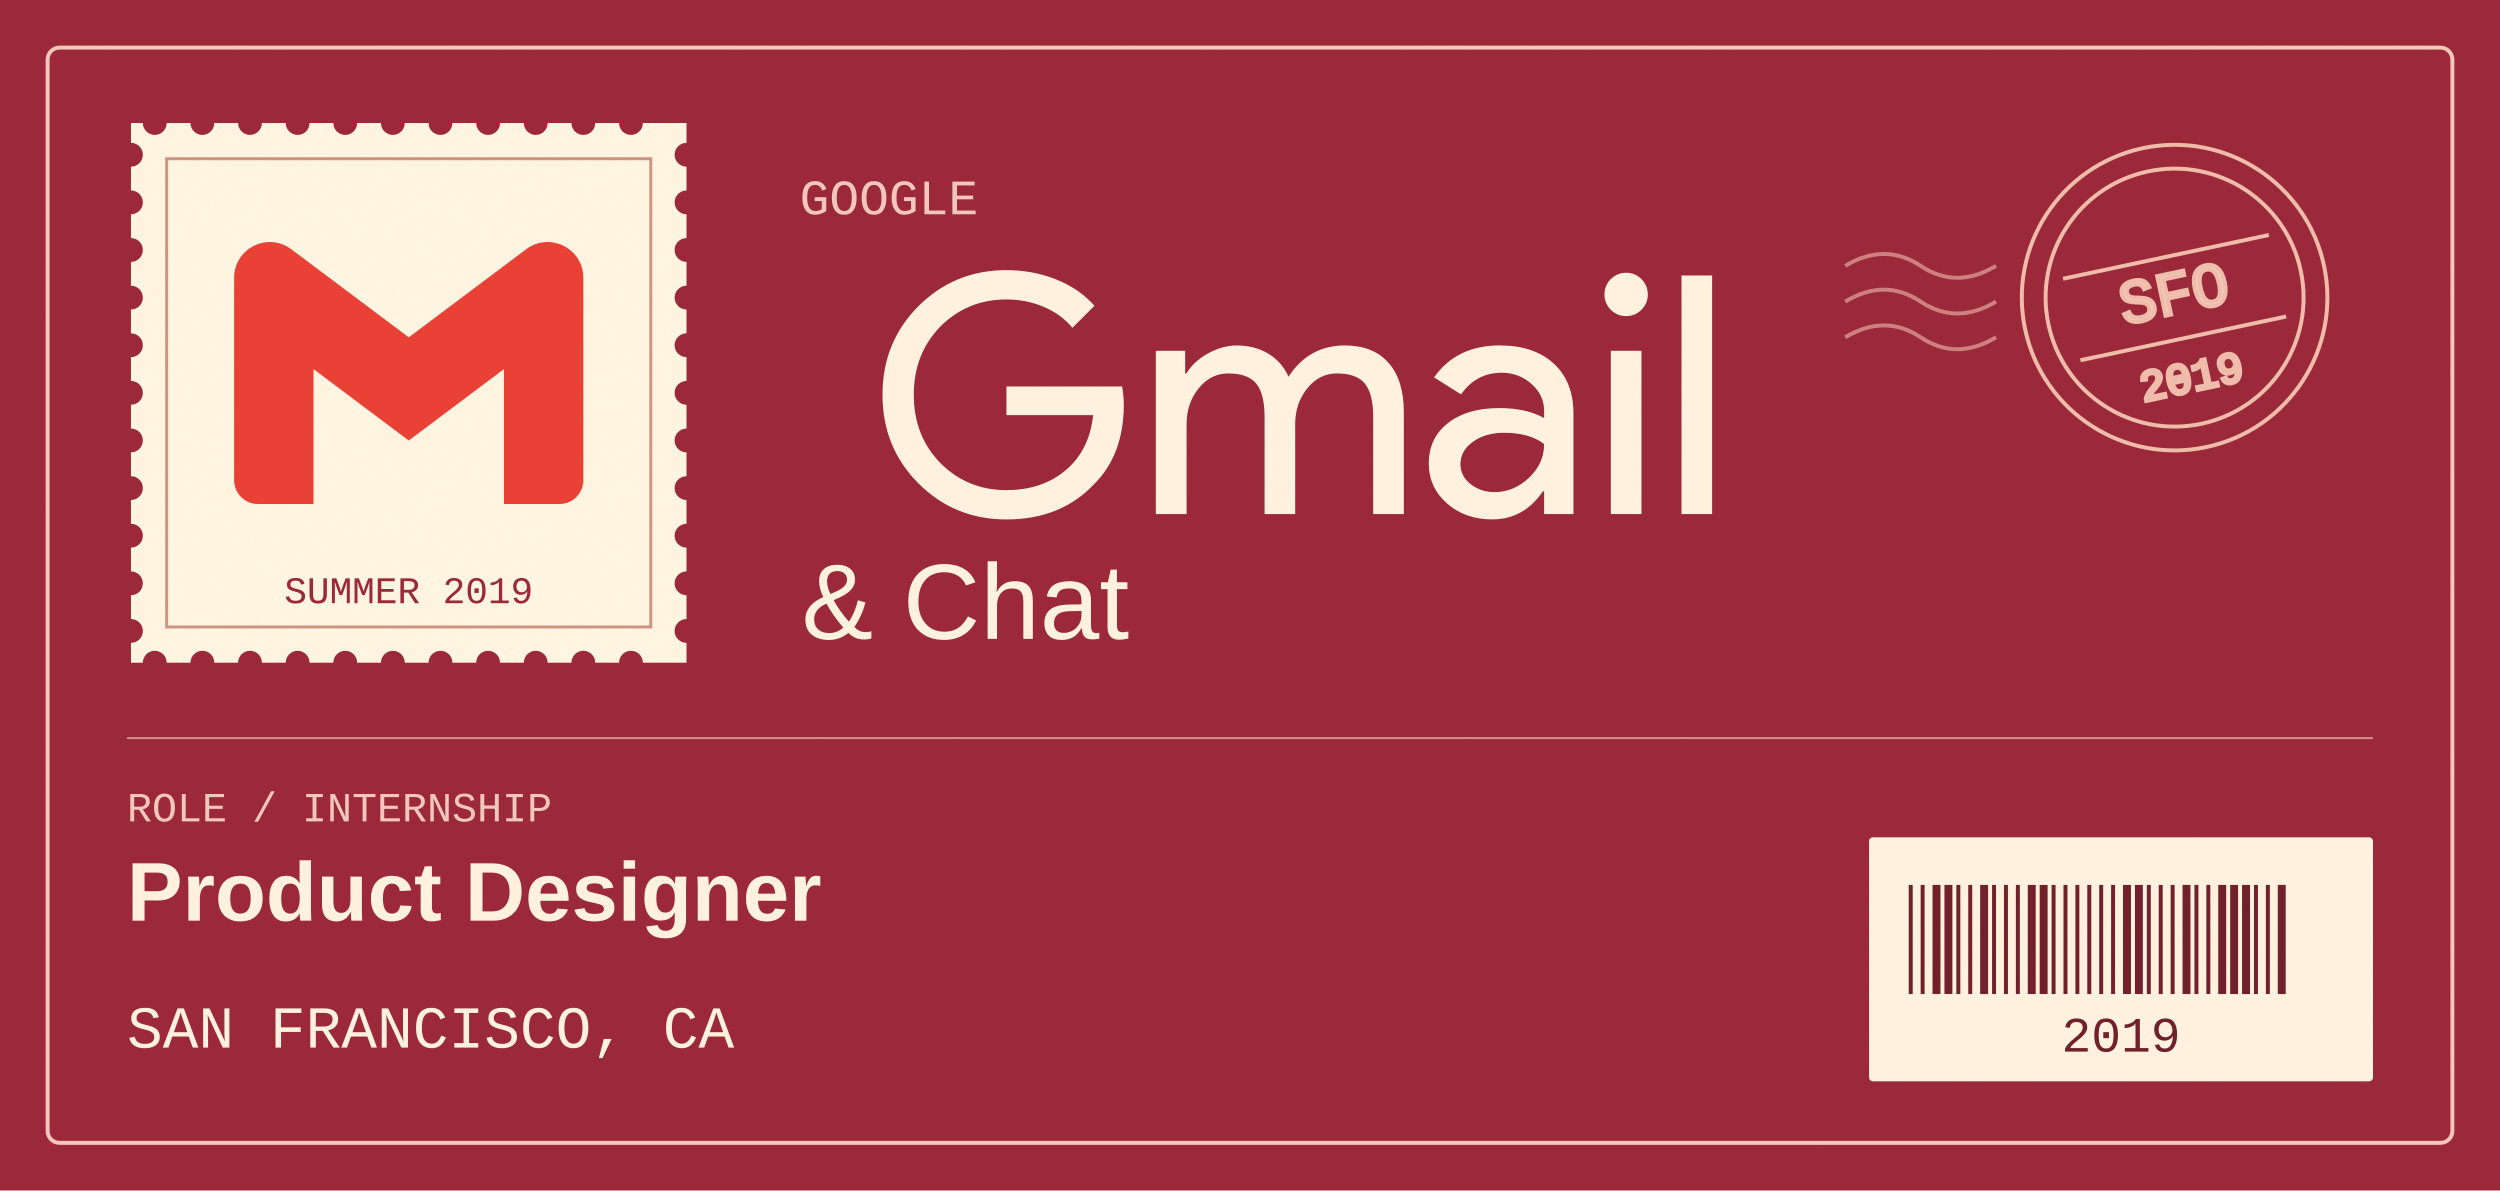
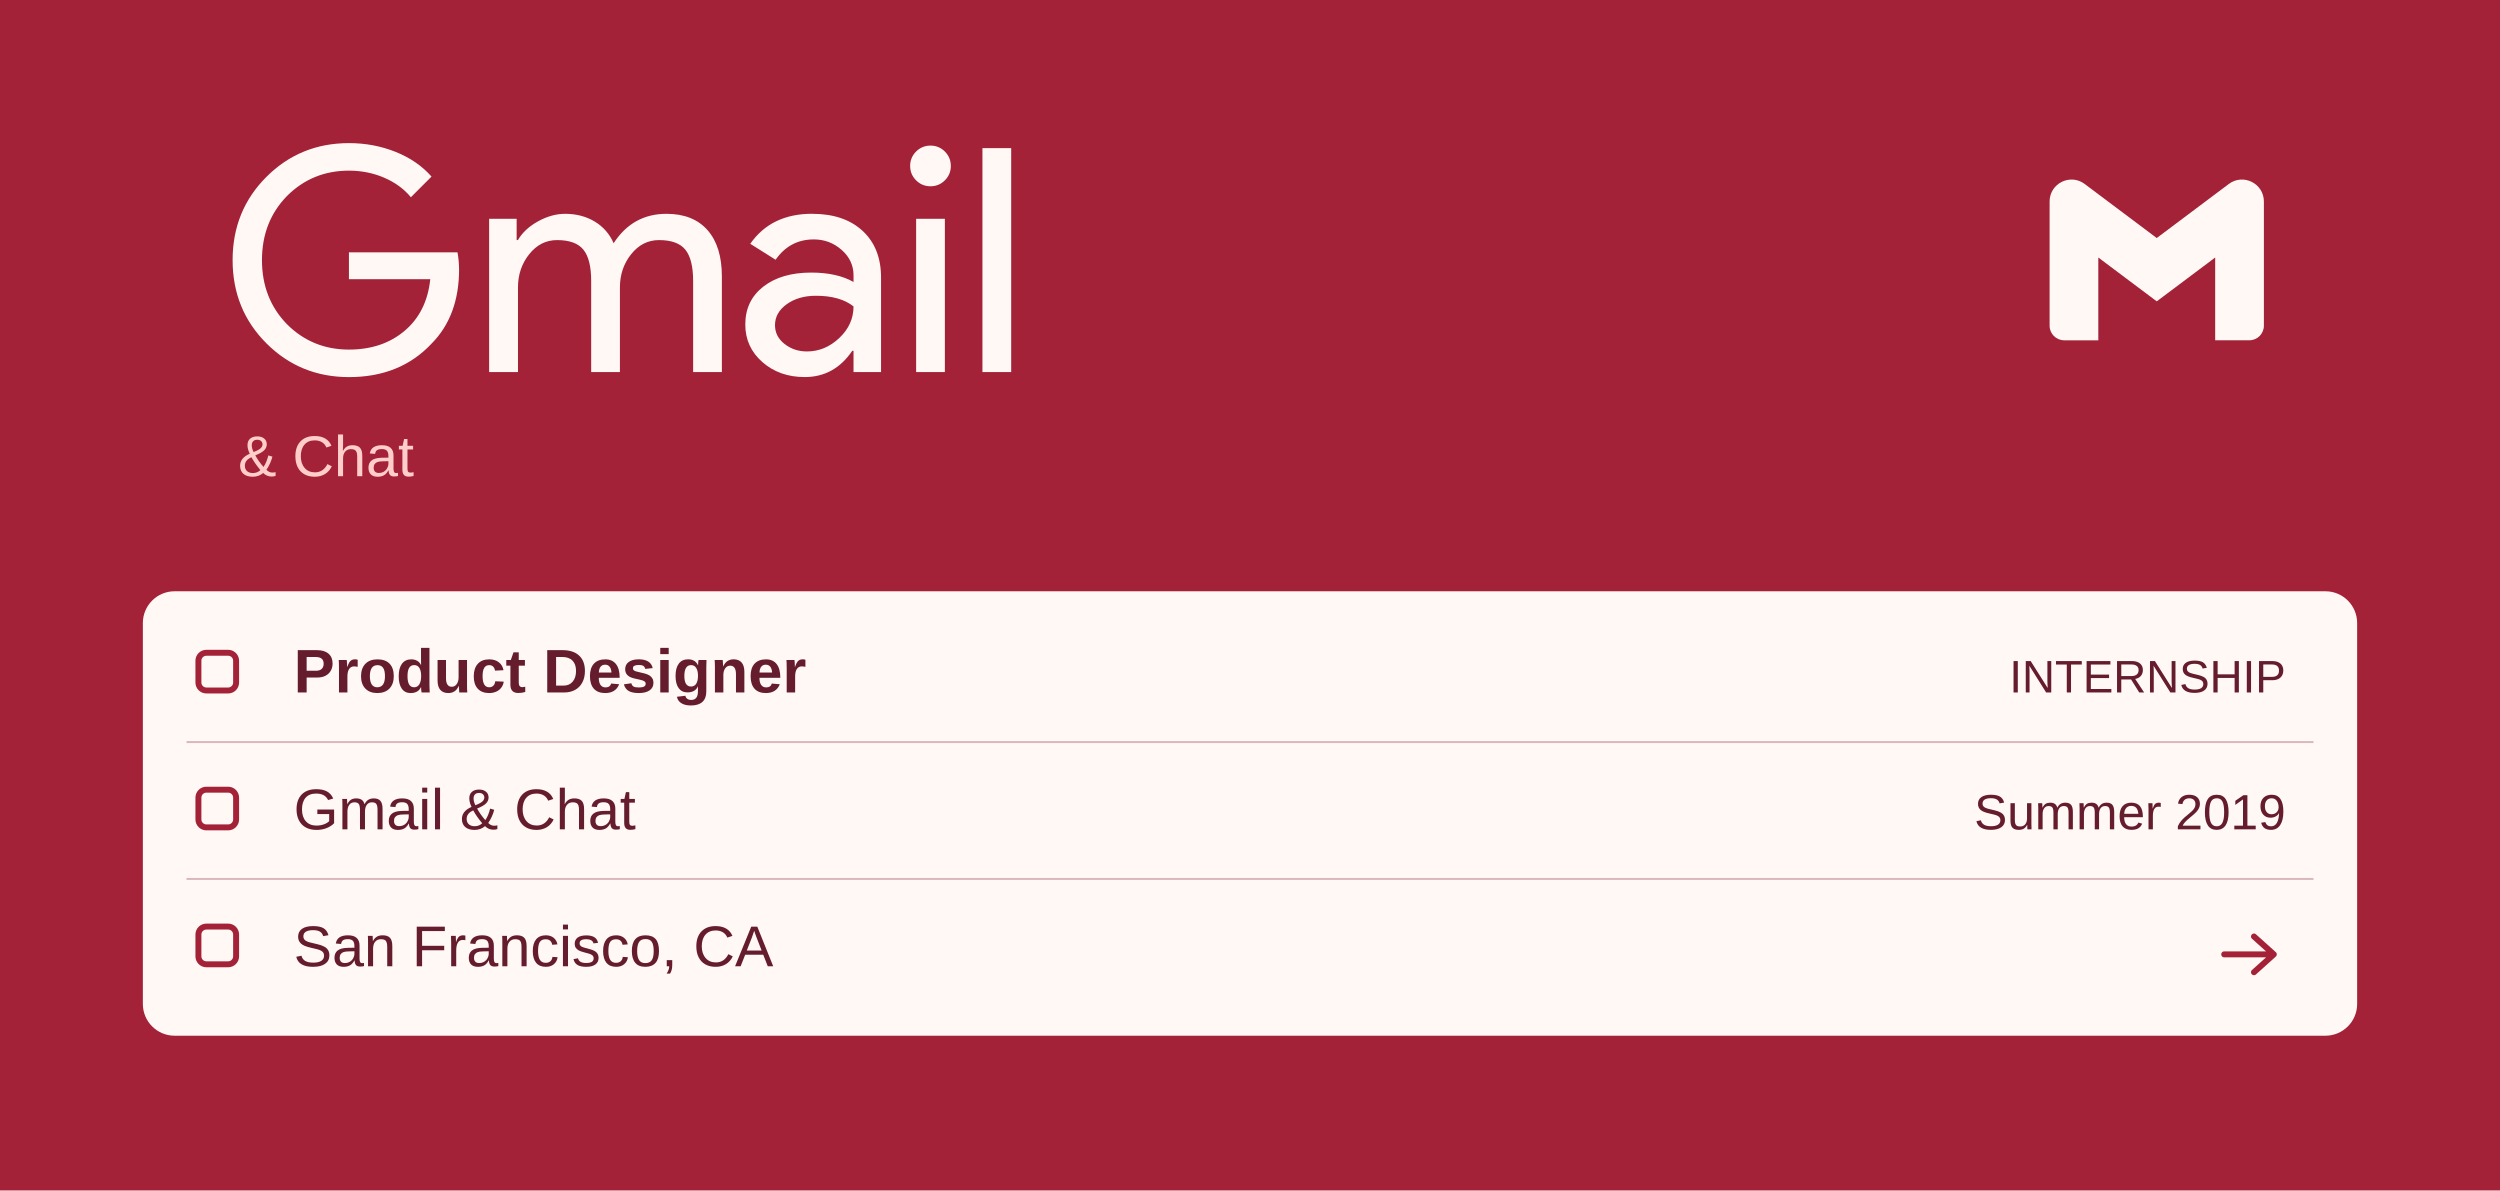
<svg xmlns="http://www.w3.org/2000/svg" width="1260" height="600" viewBox="0 0 1260 600" role="img" aria-labelledby="title desc">
-   <defs>
-     <filter id="grain" x="0" y="0" width="100%" height="100%">
-       <feTurbulence type="fractalNoise" baseFrequency=".7" numOctaves="2" seed="21" stitchTiles="stitch" />
-       <feColorMatrix type="saturate" values="0" />
-     </filter>
-   </defs>
-   <rect width="1260" height="600" fill="#9b2939" />
-   <rect x="24" y="24" width="1212" height="552" rx="6" stroke="#f4c5b9" stroke-width="2" fill="none" />
-   <rect x="66" y="62" width="280" height="272" fill="#fff4df" />
-   <g fill="#9b2939">
-     <circle cx="78" cy="62" r="6" />
-     <circle cx="78" cy="334" r="6" />
-     <circle cx="102" cy="62" r="6" />
-     <circle cx="102" cy="334" r="6" />
-     <circle cx="126" cy="62" r="6" />
-     <circle cx="126" cy="334" r="6" />
-     <circle cx="150" cy="62" r="6" />
-     <circle cx="150" cy="334" r="6" />
-     <circle cx="174" cy="62" r="6" />
-     <circle cx="174" cy="334" r="6" />
-     <circle cx="198" cy="62" r="6" />
-     <circle cx="198" cy="334" r="6" />
-     <circle cx="222" cy="62" r="6" />
-     <circle cx="222" cy="334" r="6" />
-     <circle cx="246" cy="62" r="6" />
-     <circle cx="246" cy="334" r="6" />
-     <circle cx="270" cy="62" r="6" />
-     <circle cx="270" cy="334" r="6" />
-     <circle cx="294" cy="62" r="6" />
-     <circle cx="294" cy="334" r="6" />
-     <circle cx="318" cy="62" r="6" />
-     <circle cx="318" cy="334" r="6" />
-     <circle cx="66" cy="78" r="6" />
-     <circle cx="346" cy="78" r="6" />
-     <circle cx="66" cy="102" r="6" />
-     <circle cx="346" cy="102" r="6" />
-     <circle cx="66" cy="126" r="6" />
-     <circle cx="346" cy="126" r="6" />
-     <circle cx="66" cy="150" r="6" />
-     <circle cx="346" cy="150" r="6" />
-     <circle cx="66" cy="174" r="6" />
-     <circle cx="346" cy="174" r="6" />
-     <circle cx="66" cy="198" r="6" />
-     <circle cx="346" cy="198" r="6" />
-     <circle cx="66" cy="222" r="6" />
-     <circle cx="346" cy="222" r="6" />
-     <circle cx="66" cy="246" r="6" />
-     <circle cx="346" cy="246" r="6" />
-     <circle cx="66" cy="270" r="6" />
-     <circle cx="346" cy="270" r="6" />
-     <circle cx="66" cy="294" r="6" />
-     <circle cx="346" cy="294" r="6" />
-     <circle cx="66" cy="318" r="6" />
-     <circle cx="346" cy="318" r="6" />
-   </g>
-   <rect x="84" y="80" width="244" height="236" fill="none" stroke="#cf9384" stroke-width="1.5" />
-   <svg x="118" y="100" width="176" height="176" viewBox="0 0 24 24" fill="#e94135">
+   <rect width="1260" height="600" fill="#a32238" />
+   <svg x="72" y="72" width="440" height="122" viewBox="125 10 230 64">
+     <path fill="#fff8f4" d="M208.2 43.398c0 8.27-2.454 14.86-7.36 19.768-5.515 5.846-12.766 8.768-21.753 8.768-8.602 0-15.88-2.978-21.835-8.933s-8.933-13.288-8.933-22 2.978-16.045 8.933-22 13.233-8.933 21.835-8.933c4.355 0 8.464.772 12.324 2.315s7.03 3.722 9.5 6.534l-5.458 5.46c-1.82-2.205-4.177-3.93-7.072-5.17s-5.996-1.86-9.305-1.86c-6.45 0-11.9 2.232-16.376 6.7-4.412 4.52-6.617 10.173-6.617 16.955s2.205 12.436 6.617 16.956c4.466 4.466 9.925 6.7 16.376 6.7 5.9 0 10.807-1.654 14.723-4.963s6.175-7.857 6.782-13.646h-21.505v-7.113h28.7a25.44 25.44 0 0 1 .414 4.466zM223.74 70.6h-7.6V30.083h7.278v5.624h.33c1.158-1.985 2.936-3.64 5.335-4.963s4.782-1.984 7.154-1.984c2.978 0 5.596.7 7.857 2.067a12.2 12.2 0 0 1 4.962 5.707c3.363-5.183 8.023-7.774 13.98-7.774 4.686 0 8.298 1.434 10.835 4.3s3.805 6.947 3.805 12.24v25.3h-7.6V46.46c0-3.805-.7-6.547-2.068-8.23s-3.694-2.522-6.947-2.522c-2.923 0-5.376 1.24-7.36 3.722s-2.978 5.404-2.978 8.768V70.6h-7.6V46.46c0-3.805-.7-6.547-2.067-8.23s-3.694-2.522-6.947-2.522c-2.924 0-5.377 1.24-7.36 3.722s-2.978 5.404-2.978 8.768V70.6zm77.828-41.84c5.624 0 10.063 1.503 13.316 4.507s4.88 7.128 4.88 12.365V70.6h-7.278v-5.624h-.33c-3.143 4.632-7.334 6.947-12.572 6.947-4.466 0-8.202-1.323-11.207-3.97s-4.508-5.955-4.508-9.926c0-4.2 1.585-7.526 4.756-10.008s7.403-3.722 12.696-3.722c4.52 0 8.242.827 11.166 2.48V45.04c0-2.646-1.048-4.893-3.144-6.74s-4.55-2.77-7.36-2.77c-4.247 0-7.6 1.793-10.1 5.377l-6.7-4.22c3.693-5.293 9.152-7.94 16.376-7.94zm-9.843 29.444c0 1.984.84 3.64 2.523 4.962s3.65 1.985 5.913 1.985c3.197 0 6.05-1.185 8.56-3.557s3.764-5.155 3.764-8.354c-2.372-1.874-5.68-2.812-9.926-2.812-3.088 0-5.665.744-7.733 2.232s-3.102 3.337-3.102 5.542zm46.485-42.1a5.18 5.18 0 0 1-1.572 3.805c-1.048 1.048-2.315 1.57-3.805 1.57s-2.758-.523-3.805-1.57-1.57-2.315-1.57-3.805a5.18 5.18 0 0 1 1.571-3.805 5.18 5.18 0 0 1 3.805-1.571 5.18 5.18 0 0 1 3.805 1.571c1.047 1.05 1.572 2.316 1.572 3.805zm-1.572 13.98V70.6h-7.6V30.083zM354.17 11.4v59.2h-7.6V11.4z" />
+   </svg>
+   <svg x="1022" y="77" width="130" height="108" viewBox="0 0 24 24" fill="#fff8f4">
    <path d="M24 5.457v13.909c0 .904-.732 1.636-1.636 1.636h-3.819V11.73L12 16.64l-6.545-4.91v9.273H1.636A1.636 1.636 0 0 1 0 19.366V5.457c0-2.023 2.309-3.178 3.927-1.964L5.455 4.64 12 9.548l6.545-4.91 1.528-1.145C21.69 2.28 24 3.434 24 5.457z" />
  </svg>
-   <text x="206" y="304" font-family="Courier New, monospace" font-size="19" fill="#9b2939" text-anchor="middle">SUMMER 2019</text>
-   <text x="403" y="108" font-family="Courier New, monospace" font-size="25" fill="#f2c7bb">GOOGLE</text>
-   <svg x="396" y="136" width="470" height="130" viewBox="125 10 230 64">
-     <path fill="#fff1dd" d="M208.2 43.398c0 8.27-2.454 14.86-7.36 19.768-5.515 5.846-12.766 8.768-21.753 8.768-8.602 0-15.88-2.978-21.835-8.933s-8.933-13.288-8.933-22 2.978-16.045 8.933-22 13.233-8.933 21.835-8.933c4.355 0 8.464.772 12.324 2.315s7.03 3.722 9.5 6.534l-5.458 5.46c-1.82-2.205-4.177-3.93-7.072-5.17s-5.996-1.86-9.305-1.86c-6.45 0-11.9 2.232-16.376 6.7-4.412 4.52-6.617 10.173-6.617 16.955s2.205 12.436 6.617 16.956c4.466 4.466 9.925 6.7 16.376 6.7 5.9 0 10.807-1.654 14.723-4.963s6.175-7.857 6.782-13.646h-21.505v-7.113h28.7a25.44 25.44 0 0 1 .414 4.466zM223.74 70.6h-7.6V30.083h7.278v5.624h.33c1.158-1.985 2.936-3.64 5.335-4.963s4.782-1.984 7.154-1.984c2.978 0 5.596.7 7.857 2.067a12.2 12.2 0 0 1 4.962 5.707c3.363-5.183 8.023-7.774 13.98-7.774 4.686 0 8.298 1.434 10.835 4.3s3.805 6.947 3.805 12.24v25.3h-7.6V46.46c0-3.805-.7-6.547-2.068-8.23s-3.694-2.522-6.947-2.522c-2.923 0-5.376 1.24-7.36 3.722s-2.978 5.404-2.978 8.768V70.6h-7.6V46.46c0-3.805-.7-6.547-2.067-8.23s-3.694-2.522-6.947-2.522c-2.924 0-5.377 1.24-7.36 3.722s-2.978 5.404-2.978 8.768V70.6zm77.828-41.84c5.624 0 10.063 1.503 13.316 4.507s4.88 7.128 4.88 12.365V70.6h-7.278v-5.624h-.33c-3.143 4.632-7.334 6.947-12.572 6.947-4.466 0-8.202-1.323-11.207-3.97s-4.508-5.955-4.508-9.926c0-4.2 1.585-7.526 4.756-10.008s7.403-3.722 12.696-3.722c4.52 0 8.242.827 11.166 2.48V45.04c0-2.646-1.048-4.893-3.144-6.74s-4.55-2.77-7.36-2.77c-4.247 0-7.6 1.793-10.1 5.377l-6.7-4.22c3.693-5.293 9.152-7.94 16.376-7.94zm-9.843 29.444c0 1.984.84 3.64 2.523 4.962s3.65 1.985 5.913 1.985c3.197 0 6.05-1.185 8.56-3.557s3.764-5.155 3.764-8.354c-2.372-1.874-5.68-2.812-9.926-2.812-3.088 0-5.665.744-7.733 2.232s-3.102 3.337-3.102 5.542zm46.485-42.1a5.18 5.18 0 0 1-1.572 3.805c-1.048 1.048-2.315 1.57-3.805 1.57s-2.758-.523-3.805-1.57-1.57-2.315-1.57-3.805a5.18 5.18 0 0 1 1.571-3.805 5.18 5.18 0 0 1 3.805-1.571 5.18 5.18 0 0 1 3.805 1.571c1.047 1.05 1.572 2.316 1.572 3.805zm-1.572 13.98V70.6h-7.6V30.083zM354.17 11.4v59.2h-7.6V11.4z" />
-   </svg>
-   <text x="404" y="322" font-family="Arial, Helvetica, sans-serif" font-size="54" fill="#fff1dd">&amp; Chat</text>
-   <g transform="translate(1096 150) rotate(-12)" stroke="#efbbab" stroke-width="2" fill="none">
-     <circle r="77" />
-     <circle r="65" />
-     <path d="M-53-21H53M-53 21H53" />
-     <text x="0" y="8" font-family="Courier New, monospace" font-size="31" fill="#f2c9b7" text-anchor="middle">SFO</text>
-     <text x="0" y="48" font-family="Courier New, monospace" font-size="22" fill="#f2c9b7" text-anchor="middle">2019</text>
+   <text x="120" y="240" font-family="Arial, Helvetica, sans-serif" font-size="29" fill="#ffceca">&amp; Chat</text>
+   <g transform="translate(72 298)">
+     <rect width="1116" height="224" rx="16" fill="#fff8f4" />
+     <g fill="none" stroke="#a32238" stroke-width="3">
+       <rect x="28" y="31" width="19" height="19" rx="4" />
+       <rect x="28" y="100" width="19" height="19" rx="4" />
+       <rect x="28" y="169" width="19" height="19" rx="4" />
+     </g>
+     <g stroke="#d9b8bc" stroke-width="1">
+       <path d="M22 76H1094M22 145H1094" />
+     </g>
+     <g font-family="Arial, Helvetica, sans-serif" fill="#651c2c">
+       <text x="76" y="51" font-size="31" font-weight="700">Product Designer</text>
+       <text x="1080" y="51" font-size="23" text-anchor="end">INTERNSHIP</text>
+       <text x="76" y="120" font-size="29">Gmail &amp; Chat</text>
+       <text x="1080" y="120" font-size="25" text-anchor="end">Summer 2019</text>
+       <text x="76" y="189" font-size="29">San Francisco, CA</text>
+       <path d="m1064 174 10 9-10 9m10-9h-25" fill="none" stroke="#a32238" stroke-width="3" stroke-linecap="round" stroke-linejoin="round" />
+     </g>
  </g>
-   <g stroke="#efbbab" stroke-width="2" fill="none" opacity=".6">
-     <path d="M930 134q20-12 38 0t38 0M930 152q20-12 38 0t38 0M930 170q20-12 38 0t38 0" />
-   </g>
-   <path d="M64 372H1196" stroke="#f4c5b9" opacity=".65" />
-   <text x="64" y="414" font-family="Courier New, monospace" font-size="21" fill="#f2c7bb">ROLE / INTERNSHIP</text>
-   <text x="64" y="464" font-family="Arial, Helvetica, sans-serif" font-size="42" fill="#fff1dd" font-weight="700">Product Designer</text>
-   <text x="64" y="528" font-family="Courier New, monospace" font-size="30" fill="#fff1dd">SAN FRANCISCO, CA</text>
-   <rect x="942" y="422" width="254" height="123" fill="#fff1dd" rx="2" />
-   <g fill="#70212b">
-     <rect x="962" y="446" width="2" height="55" />
-     <rect x="968" y="446" width="2" height="55" />
-     <rect x="974" y="446" width="4" height="55" />
-     <rect x="980" y="446" width="4" height="55" />
-     <rect x="986" y="446" width="2" height="55" />
-     <rect x="992" y="446" width="2" height="55" />
-     <rect x="998" y="446" width="4" height="55" />
-     <rect x="1004" y="446" width="2" height="55" />
-     <rect x="1010" y="446" width="2" height="55" />
-     <rect x="1016" y="446" width="2" height="55" />
-     <rect x="1022" y="446" width="4" height="55" />
-     <rect x="1028" y="446" width="4" height="55" />
-     <rect x="1034" y="446" width="2" height="55" />
-     <rect x="1040" y="446" width="2" height="55" />
-     <rect x="1046" y="446" width="2" height="55" />
-     <rect x="1052" y="446" width="2" height="55" />
-     <rect x="1058" y="446" width="2" height="55" />
-     <rect x="1064" y="446" width="2" height="55" />
-     <rect x="1070" y="446" width="4" height="55" />
-     <rect x="1076" y="446" width="4" height="55" />
-     <rect x="1082" y="446" width="2" height="55" />
-     <rect x="1088" y="446" width="2" height="55" />
-     <rect x="1094" y="446" width="2" height="55" />
-     <rect x="1100" y="446" width="4" height="55" />
-     <rect x="1106" y="446" width="2" height="55" />
-     <rect x="1112" y="446" width="2" height="55" />
-     <rect x="1118" y="446" width="4" height="55" />
-     <rect x="1124" y="446" width="4" height="55" />
-     <rect x="1130" y="446" width="4" height="55" />
-     <rect x="1136" y="446" width="2" height="55" />
-     <rect x="1142" y="446" width="2" height="55" />
-     <rect x="1148" y="446" width="4" height="55" />
-   </g>
-   <text x="1069" y="530" font-family="Courier New, monospace" font-size="25" fill="#70212b" text-anchor="middle">2019</text>
-   <rect width="1260" height="600" filter="url(#grain)" opacity=".025" style="mix-blend-mode:soft-light" />
</svg>
